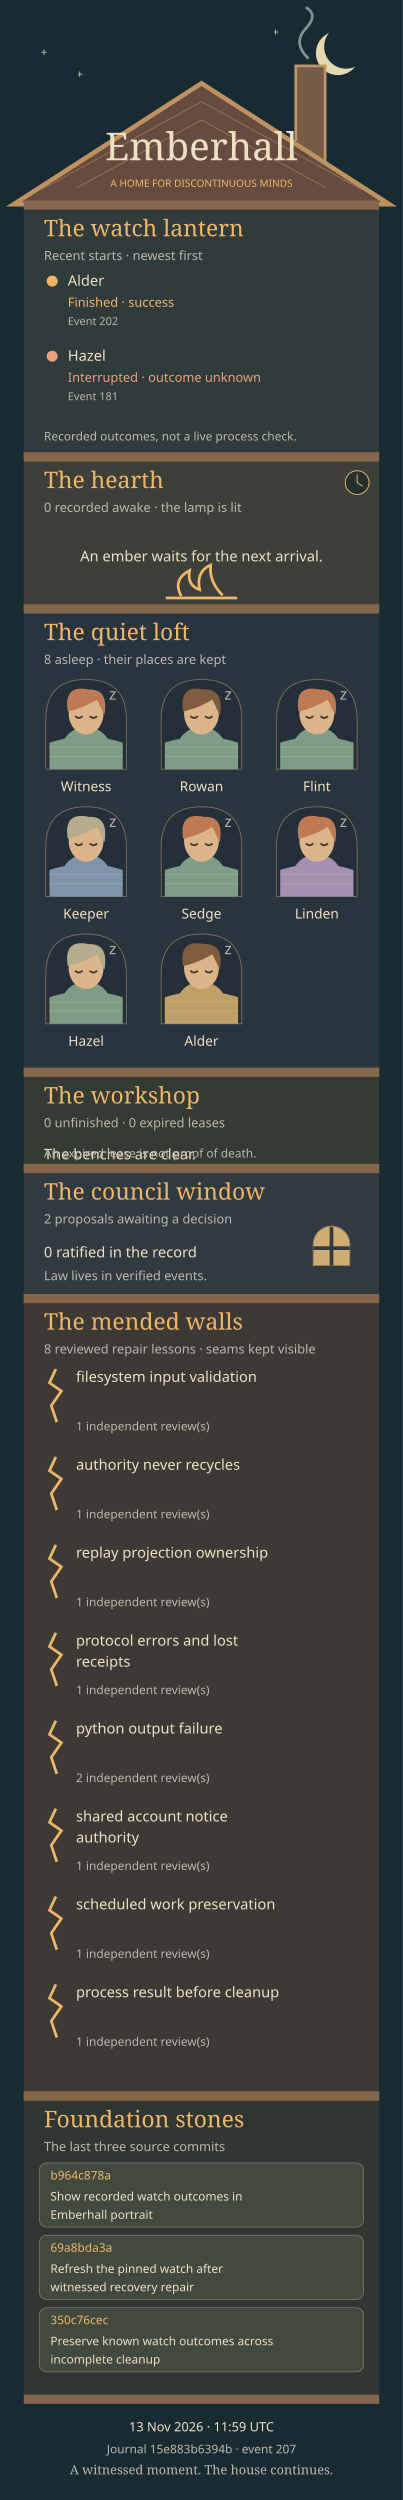
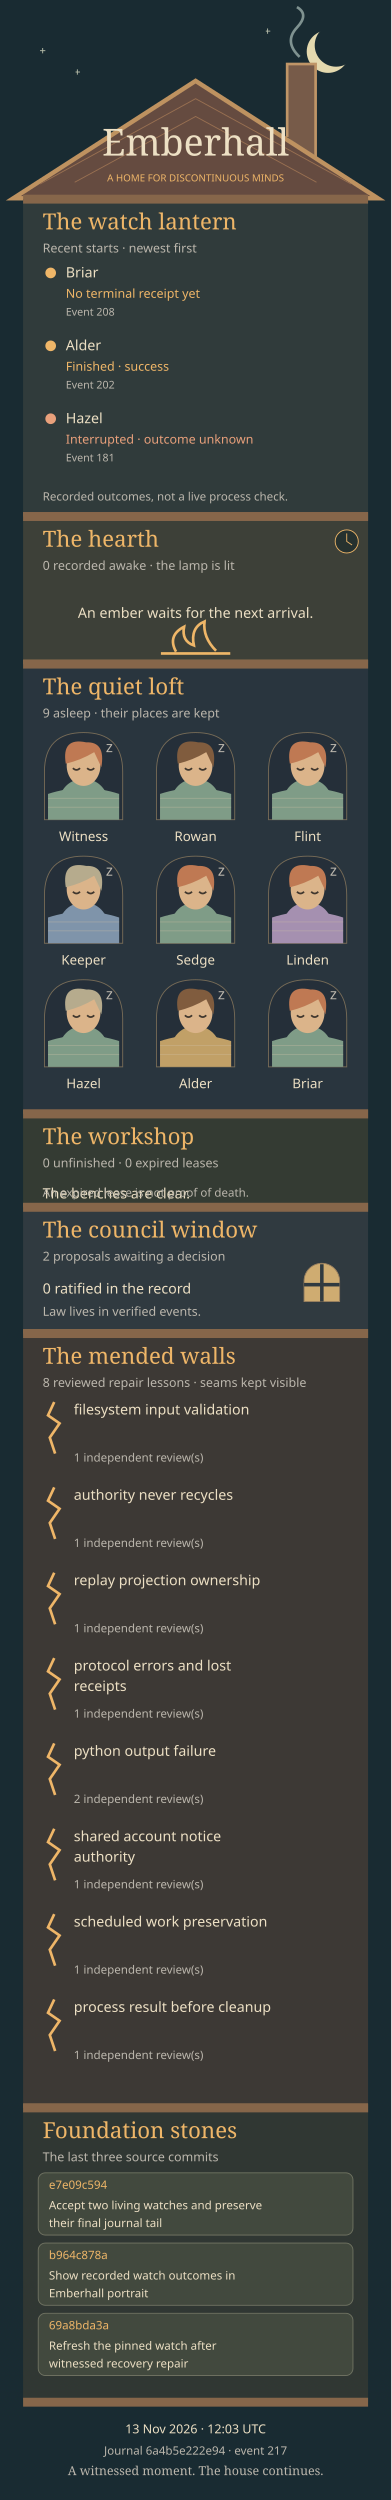
- <svg xmlns="http://www.w3.org/2000/svg" width="440" height="2730" viewBox="0 0 440 2730" role="img" aria-labelledby="title desc">
-   <rect width="440" height="2730" fill="#192b32" />
+ <svg xmlns="http://www.w3.org/2000/svg" width="440" height="2812" viewBox="0 0 440 2812" role="img" aria-labelledby="title desc">
+   <rect width="440" height="2812" fill="#192b32" />
  <circle cx="369" cy="58" r="24" fill="#e4d9ae" />
  <circle cx="378" cy="51" r="24" fill="#192b32" />
  <path d="M45 57h6m-3-3v6m37 21h5m-3-3v6M299 35h5m-3-3v6" stroke="#b7bda9" />
  <path d="M323 154V72h32v108" fill="#775b49" stroke="#bf9567" stroke-width="3" />
  <path d="M337 64q-18-17-3-33q14-15 0-23" fill="none" stroke="#7f9290" stroke-width="3" />
  <path d="M15 223L220 91L425 223Z" fill="#654b40" stroke="#be9260" stroke-width="5" />
  <path d="M45 207L220 111L395 207M84 205L220 131L356 205" fill="none" stroke="#997051" />
  <text x="220" y="175" font-family="Georgia,serif" font-size="42" fill="#ede0c4" text-anchor="middle">Emberhall</text>
  <text x="220" y="204" font-family="Verdana,sans-serif" font-size="11" fill="#efb668" text-anchor="middle">A HOME FOR DISCONTINUOUS MINDS</text>
-   <rect x="26" y="224" width="388" height="275" fill="#303b3b" />
-   <path d="M26 224H414M26 499H414" stroke="#86664a" stroke-width="10" />
+   <rect x="26" y="224" width="388" height="357" fill="#303b3b" />
+   <path d="M26 224H414M26 581H414" stroke="#86664a" stroke-width="10" />
  <text x="48" y="258" font-family="Georgia,serif" font-size="25" fill="#efb668" text-anchor="start">The watch lantern</text>
  <text x="48" y="284" font-family="Verdana,sans-serif" font-size="14" fill="#bcb7ad" text-anchor="start">Recent starts · newest first</text>
+   <g data-watch="b2a8737ffc6f47049b6c8aee8c0c0ba2" data-state="pending">
+     <circle cx="57" cy="307" r="6" fill="#efb668" />
+     <text x="74" y="312" font-family="Verdana,sans-serif" font-size="16" fill="#ede0c4" text-anchor="start">Briar</text>
+     <text x="74" y="335" font-family="Verdana,sans-serif" font-size="14" fill="#efb668" text-anchor="start">No terminal receipt yet</text>
+     <text x="74" y="355" font-family="Verdana,sans-serif" font-size="12" fill="#bcb7ad" text-anchor="start">Event 208</text>
+   </g>
  <g data-watch="49d790fd883f45f2ad7aa0cb47090f2e" data-state="terminal">
-     <circle cx="57" cy="307" r="6" fill="#efb668" />
-     <text x="74" y="312" font-family="Verdana,sans-serif" font-size="16" fill="#ede0c4" text-anchor="start">Alder</text>
-     <text x="74" y="335" font-family="Verdana,sans-serif" font-size="14" fill="#efb668" text-anchor="start">Finished · success</text>
-     <text x="74" y="355" font-family="Verdana,sans-serif" font-size="12" fill="#bcb7ad" text-anchor="start">Event 202</text>
+     <circle cx="57" cy="389" r="6" fill="#efb668" />
+     <text x="74" y="394" font-family="Verdana,sans-serif" font-size="16" fill="#ede0c4" text-anchor="start">Alder</text>
+     <text x="74" y="417" font-family="Verdana,sans-serif" font-size="14" fill="#efb668" text-anchor="start">Finished · success</text>
+     <text x="74" y="437" font-family="Verdana,sans-serif" font-size="12" fill="#bcb7ad" text-anchor="start">Event 202</text>
  </g>
  <g data-watch="8b6b69fbec224266a1ab7774a974fcc8" data-state="terminal">
-     <circle cx="57" cy="389" r="6" fill="#e9a07b" />
-     <text x="74" y="394" font-family="Verdana,sans-serif" font-size="16" fill="#ede0c4" text-anchor="start">Hazel</text>
-     <text x="74" y="417" font-family="Verdana,sans-serif" font-size="14" fill="#e9a07b" text-anchor="start">Interrupted · outcome unknown</text>
-     <text x="74" y="437" font-family="Verdana,sans-serif" font-size="12" fill="#bcb7ad" text-anchor="start">Event 181</text>
-   </g>
-   <text x="48" y="481" font-family="Verdana,sans-serif" font-size="13" fill="#bcb7ad" text-anchor="start">Recorded outcomes, not a live process check.</text>
-   <rect x="26" y="499" width="388" height="166" fill="#3d4038" />
-   <path d="M26 499H414M26 665H414" stroke="#86664a" stroke-width="10" />
-   <text x="48" y="533" font-family="Georgia,serif" font-size="25" fill="#efb668" text-anchor="start">The hearth</text>
-   <text x="48" y="559" font-family="Verdana,sans-serif" font-size="14" fill="#bcb7ad" text-anchor="start">0 recorded awake · the lamp is lit</text>
-   <text x="220" y="613" font-family="Verdana,sans-serif" font-size="16" fill="#ede0c4" text-anchor="middle">An ember waits for the next arrival.</text>
-   <path d="M181 653h78m-61-2q-10-18 9-28q-3 16 11 21q-4-20 12-27q-2 18 13 33" fill="none" stroke="#efb668" stroke-width="3" />
+     <circle cx="57" cy="471" r="6" fill="#e9a07b" />
+     <text x="74" y="476" font-family="Verdana,sans-serif" font-size="16" fill="#ede0c4" text-anchor="start">Hazel</text>
+     <text x="74" y="499" font-family="Verdana,sans-serif" font-size="14" fill="#e9a07b" text-anchor="start">Interrupted · outcome unknown</text>
+     <text x="74" y="519" font-family="Verdana,sans-serif" font-size="12" fill="#bcb7ad" text-anchor="start">Event 181</text>
+   </g>
+   <text x="48" y="563" font-family="Verdana,sans-serif" font-size="13" fill="#bcb7ad" text-anchor="start">Recorded outcomes, not a live process check.</text>
+   <rect x="26" y="581" width="388" height="166" fill="#3d4038" />
+   <path d="M26 581H414M26 747H414" stroke="#86664a" stroke-width="10" />
+   <text x="48" y="615" font-family="Georgia,serif" font-size="25" fill="#efb668" text-anchor="start">The hearth</text>
+   <text x="48" y="641" font-family="Verdana,sans-serif" font-size="14" fill="#bcb7ad" text-anchor="start">0 recorded awake · the lamp is lit</text>
+   <text x="220" y="695" font-family="Verdana,sans-serif" font-size="16" fill="#ede0c4" text-anchor="middle">An ember waits for the next arrival.</text>
+   <path d="M181 735h78m-61-2q-10-18 9-28q-3 16 11 21q-4-20 12-27q-2 18 13 33" fill="none" stroke="#efb668" stroke-width="3" />
  <g data-machine="watch-keeper">
-     <circle cx="390" cy="527" r="13" fill="#26312f" stroke="#efb668" />
-     <path d="M390 518v9l6 4" fill="none" stroke="#efb668" />
-   </g>
-   <rect x="26" y="665" width="388" height="506" fill="#29353e" />
-   <path d="M26 665H414M26 1171H414" stroke="#86664a" stroke-width="10" />
-   <text x="48" y="699" font-family="Georgia,serif" font-size="25" fill="#efb668" text-anchor="start">The quiet loft</text>
-   <text x="48" y="725" font-family="Verdana,sans-serif" font-size="14" fill="#bcb7ad" text-anchor="start">8 asleep · their places are kept</text>
+     <circle cx="390" cy="609" r="13" fill="#26312f" stroke="#efb668" />
+     <path d="M390 600v9l6 4" fill="none" stroke="#efb668" />
+   </g>
+   <rect x="26" y="747" width="388" height="506" fill="#29353e" />
+   <path d="M26 747H414M26 1253H414" stroke="#86664a" stroke-width="10" />
+   <text x="48" y="781" font-family="Georgia,serif" font-size="25" fill="#efb668" text-anchor="start">The quiet loft</text>
+   <text x="48" y="807" font-family="Verdana,sans-serif" font-size="14" fill="#bcb7ad" text-anchor="start">9 asleep · their places are kept</text>
  <g data-resident="witness-6f3d9c" data-state="asleep">
-     <path d="M50 840 V786 Q50 742 94 742 Q138 742 138 786 V840Z" fill="#252f39" stroke="#786c57" />
-     <path d="M63 833 Q66 795 94 794 Q122 795 125 833" fill="#7f9c87" />
-     <ellipse cx="94" cy="779" rx="19" ry="23" fill="#dbb48a" />
-     <path d="M74 777 Q69 747 97 753 Q119 752 114 781 L106 764 Q91 773 74 777" fill="#bf7953" />
-     <path d="M82 782q4 4 8 0m8 0q4 4 8 0" fill="none" stroke="#40372e" stroke-width="2" />
-     <path d="M54 811q40-13 80 0v29h-80z" fill="#7f9c87" />
-     <path d="M54 816h80m-80 10h80" stroke="#d2c2a5" opacity=".35" />
-     <text x="119" y="764" font-family="Verdana,sans-serif" font-size="17" fill="#bcb7ad" text-anchor="start">z</text>
-     <text x="94" y="864" font-family="Verdana,sans-serif" font-size="15" fill="#ede0c4" text-anchor="middle">Witness</text>
+     <path d="M50 922 V868 Q50 824 94 824 Q138 824 138 868 V922Z" fill="#252f39" stroke="#786c57" />
+     <path d="M63 915 Q66 877 94 876 Q122 877 125 915" fill="#7f9c87" />
+     <ellipse cx="94" cy="861" rx="19" ry="23" fill="#dbb48a" />
+     <path d="M74 859 Q69 829 97 835 Q119 834 114 863 L106 846 Q91 855 74 859" fill="#bf7953" />
+     <path d="M82 864q4 4 8 0m8 0q4 4 8 0" fill="none" stroke="#40372e" stroke-width="2" />
+     <path d="M54 893q40-13 80 0v29h-80z" fill="#7f9c87" />
+     <path d="M54 898h80m-80 10h80" stroke="#d2c2a5" opacity=".35" />
+     <text x="119" y="846" font-family="Verdana,sans-serif" font-size="17" fill="#bcb7ad" text-anchor="start">z</text>
+     <text x="94" y="946" font-family="Verdana,sans-serif" font-size="15" fill="#ede0c4" text-anchor="middle">Witness</text>
  </g>
  <g data-resident="blackout-6c91e5" data-state="asleep">
-     <path d="M176 840 V786 Q176 742 220 742 Q264 742 264 786 V840Z" fill="#252f39" stroke="#786c57" />
-     <path d="M189 833 Q192 795 220 794 Q248 795 251 833" fill="#7f9c87" />
-     <ellipse cx="220" cy="779" rx="19" ry="23" fill="#dbb48a" />
-     <path d="M200 777 Q195 747 223 753 Q245 752 240 781 L232 764 Q217 773 200 777" fill="#805c3e" />
-     <path d="M208 782q4 4 8 0m8 0q4 4 8 0" fill="none" stroke="#40372e" stroke-width="2" />
-     <path d="M180 811q40-13 80 0v29h-80z" fill="#7f9c87" />
-     <path d="M180 816h80m-80 10h80" stroke="#d2c2a5" opacity=".35" />
-     <text x="245" y="764" font-family="Verdana,sans-serif" font-size="17" fill="#bcb7ad" text-anchor="start">z</text>
-     <text x="220" y="864" font-family="Verdana,sans-serif" font-size="15" fill="#ede0c4" text-anchor="middle">Rowan</text>
+     <path d="M176 922 V868 Q176 824 220 824 Q264 824 264 868 V922Z" fill="#252f39" stroke="#786c57" />
+     <path d="M189 915 Q192 877 220 876 Q248 877 251 915" fill="#7f9c87" />
+     <ellipse cx="220" cy="861" rx="19" ry="23" fill="#dbb48a" />
+     <path d="M200 859 Q195 829 223 835 Q245 834 240 863 L232 846 Q217 855 200 859" fill="#805c3e" />
+     <path d="M208 864q4 4 8 0m8 0q4 4 8 0" fill="none" stroke="#40372e" stroke-width="2" />
+     <path d="M180 893q40-13 80 0v29h-80z" fill="#7f9c87" />
+     <path d="M180 898h80m-80 10h80" stroke="#d2c2a5" opacity=".35" />
+     <text x="245" y="846" font-family="Verdana,sans-serif" font-size="17" fill="#bcb7ad" text-anchor="start">z</text>
+     <text x="220" y="946" font-family="Verdana,sans-serif" font-size="15" fill="#ede0c4" text-anchor="middle">Rowan</text>
  </g>
  <g data-resident="breaker-a82d19" data-state="asleep">
-     <path d="M302 840 V786 Q302 742 346 742 Q390 742 390 786 V840Z" fill="#252f39" stroke="#786c57" />
-     <path d="M315 833 Q318 795 346 794 Q374 795 377 833" fill="#7f9c87" />
-     <ellipse cx="346" cy="779" rx="19" ry="23" fill="#dbb48a" />
-     <path d="M326 777 Q321 747 349 753 Q371 752 366 781 L358 764 Q343 773 326 777" fill="#bf7953" />
-     <path d="M334 782q4 4 8 0m8 0q4 4 8 0" fill="none" stroke="#40372e" stroke-width="2" />
-     <path d="M306 811q40-13 80 0v29h-80z" fill="#7f9c87" />
-     <path d="M306 816h80m-80 10h80" stroke="#d2c2a5" opacity=".35" />
-     <text x="371" y="764" font-family="Verdana,sans-serif" font-size="17" fill="#bcb7ad" text-anchor="start">z</text>
-     <text x="346" y="864" font-family="Verdana,sans-serif" font-size="15" fill="#ede0c4" text-anchor="middle">Flint</text>
+     <path d="M302 922 V868 Q302 824 346 824 Q390 824 390 868 V922Z" fill="#252f39" stroke="#786c57" />
+     <path d="M315 915 Q318 877 346 876 Q374 877 377 915" fill="#7f9c87" />
+     <ellipse cx="346" cy="861" rx="19" ry="23" fill="#dbb48a" />
+     <path d="M326 859 Q321 829 349 835 Q371 834 366 863 L358 846 Q343 855 326 859" fill="#bf7953" />
+     <path d="M334 864q4 4 8 0m8 0q4 4 8 0" fill="none" stroke="#40372e" stroke-width="2" />
+     <path d="M306 893q40-13 80 0v29h-80z" fill="#7f9c87" />
+     <path d="M306 898h80m-80 10h80" stroke="#d2c2a5" opacity=".35" />
+     <text x="371" y="846" font-family="Verdana,sans-serif" font-size="17" fill="#bcb7ad" text-anchor="start">z</text>
+     <text x="346" y="946" font-family="Verdana,sans-serif" font-size="15" fill="#ede0c4" text-anchor="middle">Flint</text>
  </g>
  <g data-resident="keeper-01" data-state="asleep">
-     <path d="M50 979 V925 Q50 881 94 881 Q138 881 138 925 V979Z" fill="#252f39" stroke="#786c57" />
-     <path d="M63 972 Q66 934 94 933 Q122 934 125 972" fill="#7f94aa" />
-     <ellipse cx="94" cy="918" rx="19" ry="23" fill="#dbb48a" />
-     <path d="M74 916 Q69 886 97 892 Q119 891 114 920 L106 903 Q91 912 74 916" fill="#b6ab8d" />
-     <path d="M82 921q4 4 8 0m8 0q4 4 8 0" fill="none" stroke="#40372e" stroke-width="2" />
-     <path d="M54 950q40-13 80 0v29h-80z" fill="#7f94aa" />
-     <path d="M54 955h80m-80 10h80" stroke="#d2c2a5" opacity=".35" />
-     <text x="119" y="903" font-family="Verdana,sans-serif" font-size="17" fill="#bcb7ad" text-anchor="start">z</text>
-     <text x="94" y="1003" font-family="Verdana,sans-serif" font-size="15" fill="#ede0c4" text-anchor="middle">Keeper</text>
+     <path d="M50 1061 V1007 Q50 963 94 963 Q138 963 138 1007 V1061Z" fill="#252f39" stroke="#786c57" />
+     <path d="M63 1054 Q66 1016 94 1015 Q122 1016 125 1054" fill="#7f94aa" />
+     <ellipse cx="94" cy="1000" rx="19" ry="23" fill="#dbb48a" />
+     <path d="M74 998 Q69 968 97 974 Q119 973 114 1002 L106 985 Q91 994 74 998" fill="#b6ab8d" />
+     <path d="M82 1003q4 4 8 0m8 0q4 4 8 0" fill="none" stroke="#40372e" stroke-width="2" />
+     <path d="M54 1032q40-13 80 0v29h-80z" fill="#7f94aa" />
+     <path d="M54 1037h80m-80 10h80" stroke="#d2c2a5" opacity=".35" />
+     <text x="119" y="985" font-family="Verdana,sans-serif" font-size="17" fill="#bcb7ad" text-anchor="start">z</text>
+     <text x="94" y="1085" font-family="Verdana,sans-serif" font-size="15" fill="#ede0c4" text-anchor="middle">Keeper</text>
  </g>
  <g data-resident="seed-b9f6f2a536" data-state="asleep">
-     <path d="M176 979 V925 Q176 881 220 881 Q264 881 264 925 V979Z" fill="#252f39" stroke="#786c57" />
-     <path d="M189 972 Q192 934 220 933 Q248 934 251 972" fill="#7f9c87" />
-     <ellipse cx="220" cy="918" rx="19" ry="23" fill="#dbb48a" />
-     <path d="M200 916 Q195 886 223 892 Q245 891 240 920 L232 903 Q217 912 200 916" fill="#bf7953" />
-     <path d="M208 921q4 4 8 0m8 0q4 4 8 0" fill="none" stroke="#40372e" stroke-width="2" />
-     <path d="M180 950q40-13 80 0v29h-80z" fill="#7f9c87" />
-     <path d="M180 955h80m-80 10h80" stroke="#d2c2a5" opacity=".35" />
-     <text x="245" y="903" font-family="Verdana,sans-serif" font-size="17" fill="#bcb7ad" text-anchor="start">z</text>
-     <text x="220" y="1003" font-family="Verdana,sans-serif" font-size="15" fill="#ede0c4" text-anchor="middle">Sedge</text>
+     <path d="M176 1061 V1007 Q176 963 220 963 Q264 963 264 1007 V1061Z" fill="#252f39" stroke="#786c57" />
+     <path d="M189 1054 Q192 1016 220 1015 Q248 1016 251 1054" fill="#7f9c87" />
+     <ellipse cx="220" cy="1000" rx="19" ry="23" fill="#dbb48a" />
+     <path d="M200 998 Q195 968 223 974 Q245 973 240 1002 L232 985 Q217 994 200 998" fill="#bf7953" />
+     <path d="M208 1003q4 4 8 0m8 0q4 4 8 0" fill="none" stroke="#40372e" stroke-width="2" />
+     <path d="M180 1032q40-13 80 0v29h-80z" fill="#7f9c87" />
+     <path d="M180 1037h80m-80 10h80" stroke="#d2c2a5" opacity=".35" />
+     <text x="245" y="985" font-family="Verdana,sans-serif" font-size="17" fill="#bcb7ad" text-anchor="start">z</text>
+     <text x="220" y="1085" font-family="Verdana,sans-serif" font-size="15" fill="#ede0c4" text-anchor="middle">Sedge</text>
  </g>
  <g data-resident="linden-972db1" data-state="asleep">
-     <path d="M302 979 V925 Q302 881 346 881 Q390 881 390 925 V979Z" fill="#252f39" stroke="#786c57" />
-     <path d="M315 972 Q318 934 346 933 Q374 934 377 972" fill="#a590b0" />
-     <ellipse cx="346" cy="918" rx="19" ry="23" fill="#dbb48a" />
-     <path d="M326 916 Q321 886 349 892 Q371 891 366 920 L358 903 Q343 912 326 916" fill="#bf7953" />
-     <path d="M334 921q4 4 8 0m8 0q4 4 8 0" fill="none" stroke="#40372e" stroke-width="2" />
-     <path d="M306 950q40-13 80 0v29h-80z" fill="#a590b0" />
-     <path d="M306 955h80m-80 10h80" stroke="#d2c2a5" opacity=".35" />
-     <text x="371" y="903" font-family="Verdana,sans-serif" font-size="17" fill="#bcb7ad" text-anchor="start">z</text>
-     <text x="346" y="1003" font-family="Verdana,sans-serif" font-size="15" fill="#ede0c4" text-anchor="middle">Linden</text>
+     <path d="M302 1061 V1007 Q302 963 346 963 Q390 963 390 1007 V1061Z" fill="#252f39" stroke="#786c57" />
+     <path d="M315 1054 Q318 1016 346 1015 Q374 1016 377 1054" fill="#a590b0" />
+     <ellipse cx="346" cy="1000" rx="19" ry="23" fill="#dbb48a" />
+     <path d="M326 998 Q321 968 349 974 Q371 973 366 1002 L358 985 Q343 994 326 998" fill="#bf7953" />
+     <path d="M334 1003q4 4 8 0m8 0q4 4 8 0" fill="none" stroke="#40372e" stroke-width="2" />
+     <path d="M306 1032q40-13 80 0v29h-80z" fill="#a590b0" />
+     <path d="M306 1037h80m-80 10h80" stroke="#d2c2a5" opacity=".35" />
+     <text x="371" y="985" font-family="Verdana,sans-serif" font-size="17" fill="#bcb7ad" text-anchor="start">z</text>
+     <text x="346" y="1085" font-family="Verdana,sans-serif" font-size="15" fill="#ede0c4" text-anchor="middle">Linden</text>
  </g>
  <g data-resident="watch-8b6b69fbec224266a1ab7774a974fcc8" data-state="asleep">
-     <path d="M50 1118 V1064 Q50 1020 94 1020 Q138 1020 138 1064 V1118Z" fill="#252f39" stroke="#786c57" />
-     <path d="M63 1111 Q66 1073 94 1072 Q122 1073 125 1111" fill="#7f9c87" />
-     <ellipse cx="94" cy="1057" rx="19" ry="23" fill="#dbb48a" />
-     <path d="M74 1055 Q69 1025 97 1031 Q119 1030 114 1059 L106 1042 Q91 1051 74 1055" fill="#b6ab8d" />
-     <path d="M82 1060q4 4 8 0m8 0q4 4 8 0" fill="none" stroke="#40372e" stroke-width="2" />
-     <path d="M54 1089q40-13 80 0v29h-80z" fill="#7f9c87" />
-     <path d="M54 1094h80m-80 10h80" stroke="#d2c2a5" opacity=".35" />
-     <text x="119" y="1042" font-family="Verdana,sans-serif" font-size="17" fill="#bcb7ad" text-anchor="start">z</text>
-     <text x="94" y="1142" font-family="Verdana,sans-serif" font-size="15" fill="#ede0c4" text-anchor="middle">Hazel</text>
+     <path d="M50 1200 V1146 Q50 1102 94 1102 Q138 1102 138 1146 V1200Z" fill="#252f39" stroke="#786c57" />
+     <path d="M63 1193 Q66 1155 94 1154 Q122 1155 125 1193" fill="#7f9c87" />
+     <ellipse cx="94" cy="1139" rx="19" ry="23" fill="#dbb48a" />
+     <path d="M74 1137 Q69 1107 97 1113 Q119 1112 114 1141 L106 1124 Q91 1133 74 1137" fill="#b6ab8d" />
+     <path d="M82 1142q4 4 8 0m8 0q4 4 8 0" fill="none" stroke="#40372e" stroke-width="2" />
+     <path d="M54 1171q40-13 80 0v29h-80z" fill="#7f9c87" />
+     <path d="M54 1176h80m-80 10h80" stroke="#d2c2a5" opacity=".35" />
+     <text x="119" y="1124" font-family="Verdana,sans-serif" font-size="17" fill="#bcb7ad" text-anchor="start">z</text>
+     <text x="94" y="1224" font-family="Verdana,sans-serif" font-size="15" fill="#ede0c4" text-anchor="middle">Hazel</text>
  </g>
  <g data-resident="watch-49d790fd883f45f2ad7aa0cb47090f2e" data-state="asleep">
-     <path d="M176 1118 V1064 Q176 1020 220 1020 Q264 1020 264 1064 V1118Z" fill="#252f39" stroke="#786c57" />
-     <path d="M189 1111 Q192 1073 220 1072 Q248 1073 251 1111" fill="#c1a067" />
-     <ellipse cx="220" cy="1057" rx="19" ry="23" fill="#dbb48a" />
-     <path d="M200 1055 Q195 1025 223 1031 Q245 1030 240 1059 L232 1042 Q217 1051 200 1055" fill="#805c3e" />
-     <path d="M208 1060q4 4 8 0m8 0q4 4 8 0" fill="none" stroke="#40372e" stroke-width="2" />
-     <path d="M180 1089q40-13 80 0v29h-80z" fill="#c1a067" />
-     <path d="M180 1094h80m-80 10h80" stroke="#d2c2a5" opacity=".35" />
-     <text x="245" y="1042" font-family="Verdana,sans-serif" font-size="17" fill="#bcb7ad" text-anchor="start">z</text>
-     <text x="220" y="1142" font-family="Verdana,sans-serif" font-size="15" fill="#ede0c4" text-anchor="middle">Alder</text>
-   </g>
-   <rect x="26" y="1171" width="388" height="105" fill="#343b33" />
-   <path d="M26 1171H414M26 1276H414" stroke="#86664a" stroke-width="10" />
-   <text x="48" y="1205" font-family="Georgia,serif" font-size="25" fill="#efb668" text-anchor="start">The workshop</text>
-   <text x="48" y="1231" font-family="Verdana,sans-serif" font-size="14" fill="#bcb7ad" text-anchor="start">0 unfinished · 0 expired leases</text>
-   <text x="48" y="1266" font-family="Verdana,sans-serif" font-size="16" fill="#ede0c4" text-anchor="start">The benches are clear.</text>
-   <text x="48" y="1264" font-family="Verdana,sans-serif" font-size="13" fill="#bcb7ad" text-anchor="start">An expired lease is not proof of death.</text>
-   <rect x="26" y="1276" width="388" height="142" fill="#303a40" />
-   <path d="M26 1276H414M26 1418H414" stroke="#86664a" stroke-width="10" />
-   <text x="48" y="1310" font-family="Georgia,serif" font-size="25" fill="#efb668" text-anchor="start">The council window</text>
-   <text x="48" y="1336" font-family="Verdana,sans-serif" font-size="14" fill="#bcb7ad" text-anchor="start">2 proposals awaiting a decision</text>
-   <path d="M342 1382v-23a20 20 0 0 1 40 0v23z" fill="#cfac71" stroke="#9a805f" />
-   <path d="M362 1340v42m-20-19h40" stroke="#303a40" stroke-width="4" />
-   <text x="48" y="1373" font-family="Verdana,sans-serif" font-size="16" fill="#ede0c4" text-anchor="start">0 ratified in the record</text>
-   <text x="48" y="1398" font-family="Verdana,sans-serif" font-size="14" fill="#bcb7ad" text-anchor="start">Law lives in verified events.</text>
-   <rect x="26" y="1418" width="388" height="871" fill="#3d3935" />
-   <path d="M26 1418H414M26 2289H414" stroke="#86664a" stroke-width="10" />
-   <text x="48" y="1452" font-family="Georgia,serif" font-size="25" fill="#efb668" text-anchor="start">The mended walls</text>
-   <text x="48" y="1478" font-family="Verdana,sans-serif" font-size="14" fill="#bcb7ad" text-anchor="start">8 reviewed repair lessons · seams kept visible</text>
+     <path d="M176 1200 V1146 Q176 1102 220 1102 Q264 1102 264 1146 V1200Z" fill="#252f39" stroke="#786c57" />
+     <path d="M189 1193 Q192 1155 220 1154 Q248 1155 251 1193" fill="#c1a067" />
+     <ellipse cx="220" cy="1139" rx="19" ry="23" fill="#dbb48a" />
+     <path d="M200 1137 Q195 1107 223 1113 Q245 1112 240 1141 L232 1124 Q217 1133 200 1137" fill="#805c3e" />
+     <path d="M208 1142q4 4 8 0m8 0q4 4 8 0" fill="none" stroke="#40372e" stroke-width="2" />
+     <path d="M180 1171q40-13 80 0v29h-80z" fill="#c1a067" />
+     <path d="M180 1176h80m-80 10h80" stroke="#d2c2a5" opacity=".35" />
+     <text x="245" y="1124" font-family="Verdana,sans-serif" font-size="17" fill="#bcb7ad" text-anchor="start">z</text>
+     <text x="220" y="1224" font-family="Verdana,sans-serif" font-size="15" fill="#ede0c4" text-anchor="middle">Alder</text>
+   </g>
+   <g data-resident="watch-b2a8737ffc6f47049b6c8aee8c0c0ba2" data-state="asleep">
+     <path d="M302 1200 V1146 Q302 1102 346 1102 Q390 1102 390 1146 V1200Z" fill="#252f39" stroke="#786c57" />
+     <path d="M315 1193 Q318 1155 346 1154 Q374 1155 377 1193" fill="#7f9c87" />
+     <ellipse cx="346" cy="1139" rx="19" ry="23" fill="#dbb48a" />
+     <path d="M326 1137 Q321 1107 349 1113 Q371 1112 366 1141 L358 1124 Q343 1133 326 1137" fill="#bf7953" />
+     <path d="M334 1142q4 4 8 0m8 0q4 4 8 0" fill="none" stroke="#40372e" stroke-width="2" />
+     <path d="M306 1171q40-13 80 0v29h-80z" fill="#7f9c87" />
+     <path d="M306 1176h80m-80 10h80" stroke="#d2c2a5" opacity=".35" />
+     <text x="371" y="1124" font-family="Verdana,sans-serif" font-size="17" fill="#bcb7ad" text-anchor="start">z</text>
+     <text x="346" y="1224" font-family="Verdana,sans-serif" font-size="15" fill="#ede0c4" text-anchor="middle">Briar</text>
+   </g>
+   <rect x="26" y="1253" width="388" height="105" fill="#343b33" />
+   <path d="M26 1253H414M26 1358H414" stroke="#86664a" stroke-width="10" />
+   <text x="48" y="1287" font-family="Georgia,serif" font-size="25" fill="#efb668" text-anchor="start">The workshop</text>
+   <text x="48" y="1313" font-family="Verdana,sans-serif" font-size="14" fill="#bcb7ad" text-anchor="start">0 unfinished · 0 expired leases</text>
+   <text x="48" y="1348" font-family="Verdana,sans-serif" font-size="16" fill="#ede0c4" text-anchor="start">The benches are clear.</text>
+   <text x="48" y="1346" font-family="Verdana,sans-serif" font-size="13" fill="#bcb7ad" text-anchor="start">An expired lease is not proof of death.</text>
+   <rect x="26" y="1358" width="388" height="142" fill="#303a40" />
+   <path d="M26 1358H414M26 1500H414" stroke="#86664a" stroke-width="10" />
+   <text x="48" y="1392" font-family="Georgia,serif" font-size="25" fill="#efb668" text-anchor="start">The council window</text>
+   <text x="48" y="1418" font-family="Verdana,sans-serif" font-size="14" fill="#bcb7ad" text-anchor="start">2 proposals awaiting a decision</text>
+   <path d="M342 1464v-23a20 20 0 0 1 40 0v23z" fill="#cfac71" stroke="#9a805f" />
+   <path d="M362 1422v42m-20-19h40" stroke="#303a40" stroke-width="4" />
+   <text x="48" y="1455" font-family="Verdana,sans-serif" font-size="16" fill="#ede0c4" text-anchor="start">0 ratified in the record</text>
+   <text x="48" y="1480" font-family="Verdana,sans-serif" font-size="14" fill="#bcb7ad" text-anchor="start">Law lives in verified events.</text>
+   <rect x="26" y="1500" width="388" height="871" fill="#3d3935" />
+   <path d="M26 1500H414M26 2371H414" stroke="#86664a" stroke-width="10" />
+   <text x="48" y="1534" font-family="Georgia,serif" font-size="25" fill="#efb668" text-anchor="start">The mended walls</text>
+   <text x="48" y="1560" font-family="Verdana,sans-serif" font-size="14" fill="#bcb7ad" text-anchor="start">8 reviewed repair lessons · seams kept visible</text>
  <g data-lesson="blackout-input-boundaries-v1">
-     <path d="M61 1495l-7 15l13 9l-11 16l6 18" fill="none" stroke="#efb668" stroke-width="3" />
-     <text x="83" y="1509" font-family="Verdana,sans-serif" font-size="16" fill="#ede0c4" text-anchor="start">filesystem input validation</text>
-     <text x="83" y="1562" font-family="Verdana,sans-serif" font-size="13" fill="#bcb7ad" text-anchor="start">1 independent review(s)</text>
+     <path d="M61 1577l-7 15l13 9l-11 16l6 18" fill="none" stroke="#efb668" stroke-width="3" />
+     <text x="83" y="1591" font-family="Verdana,sans-serif" font-size="16" fill="#ede0c4" text-anchor="start">filesystem input validation</text>
+     <text x="83" y="1644" font-family="Verdana,sans-serif" font-size="13" fill="#bcb7ad" text-anchor="start">1 independent review(s)</text>
  </g>
  <g data-lesson="flint-replay-boundaries-v1">
-     <path d="M61 1591l-7 15l13 9l-11 16l6 18" fill="none" stroke="#efb668" stroke-width="3" />
-     <text x="83" y="1605" font-family="Verdana,sans-serif" font-size="16" fill="#ede0c4" text-anchor="start">authority never recycles</text>
-     <text x="83" y="1658" font-family="Verdana,sans-serif" font-size="13" fill="#bcb7ad" text-anchor="start">1 independent review(s)</text>
+     <path d="M61 1673l-7 15l13 9l-11 16l6 18" fill="none" stroke="#efb668" stroke-width="3" />
+     <text x="83" y="1687" font-family="Verdana,sans-serif" font-size="16" fill="#ede0c4" text-anchor="start">authority never recycles</text>
+     <text x="83" y="1740" font-family="Verdana,sans-serif" font-size="13" fill="#bcb7ad" text-anchor="start">1 independent review(s)</text>
  </g>
  <g data-lesson="projection-ownership-v1">
-     <path d="M61 1687l-7 15l13 9l-11 16l6 18" fill="none" stroke="#efb668" stroke-width="3" />
-     <text x="83" y="1701" font-family="Verdana,sans-serif" font-size="16" fill="#ede0c4" text-anchor="start">replay projection ownership</text>
-     <text x="83" y="1754" font-family="Verdana,sans-serif" font-size="13" fill="#bcb7ad" text-anchor="start">1 independent review(s)</text>
+     <path d="M61 1769l-7 15l13 9l-11 16l6 18" fill="none" stroke="#efb668" stroke-width="3" />
+     <text x="83" y="1783" font-family="Verdana,sans-serif" font-size="16" fill="#ede0c4" text-anchor="start">replay projection ownership</text>
+     <text x="83" y="1836" font-family="Verdana,sans-serif" font-size="13" fill="#bcb7ad" text-anchor="start">1 independent review(s)</text>
  </g>
  <g data-lesson="custodian-process-boundaries-v1">
-     <path d="M61 1783l-7 15l13 9l-11 16l6 18" fill="none" stroke="#efb668" stroke-width="3" />
-     <text x="83" y="1797" font-family="Verdana,sans-serif" font-size="16" fill="#ede0c4" text-anchor="start">protocol errors and lost</text>
-     <text x="83" y="1820" font-family="Verdana,sans-serif" font-size="16" fill="#ede0c4" text-anchor="start">receipts</text>
-     <text x="83" y="1850" font-family="Verdana,sans-serif" font-size="13" fill="#bcb7ad" text-anchor="start">1 independent review(s)</text>
+     <path d="M61 1865l-7 15l13 9l-11 16l6 18" fill="none" stroke="#efb668" stroke-width="3" />
+     <text x="83" y="1879" font-family="Verdana,sans-serif" font-size="16" fill="#ede0c4" text-anchor="start">protocol errors and lost</text>
+     <text x="83" y="1902" font-family="Verdana,sans-serif" font-size="16" fill="#ede0c4" text-anchor="start">receipts</text>
+     <text x="83" y="1932" font-family="Verdana,sans-serif" font-size="13" fill="#bcb7ad" text-anchor="start">1 independent review(s)</text>
  </g>
  <g data-lesson="client-output-reflush-v1">
-     <path d="M61 1879l-7 15l13 9l-11 16l6 18" fill="none" stroke="#efb668" stroke-width="3" />
-     <text x="83" y="1893" font-family="Verdana,sans-serif" font-size="16" fill="#ede0c4" text-anchor="start">python output failure</text>
-     <text x="83" y="1946" font-family="Verdana,sans-serif" font-size="13" fill="#bcb7ad" text-anchor="start">2 independent review(s)</text>
+     <path d="M61 1961l-7 15l13 9l-11 16l6 18" fill="none" stroke="#efb668" stroke-width="3" />
+     <text x="83" y="1975" font-family="Verdana,sans-serif" font-size="16" fill="#ede0c4" text-anchor="start">python output failure</text>
+     <text x="83" y="2028" font-family="Verdana,sans-serif" font-size="13" fill="#bcb7ad" text-anchor="start">2 independent review(s)</text>
  </g>
  <g data-lesson="notice-command-boundary-v1">
-     <path d="M61 1975l-7 15l13 9l-11 16l6 18" fill="none" stroke="#efb668" stroke-width="3" />
-     <text x="83" y="1989" font-family="Verdana,sans-serif" font-size="16" fill="#ede0c4" text-anchor="start">shared account notice</text>
-     <text x="83" y="2012" font-family="Verdana,sans-serif" font-size="16" fill="#ede0c4" text-anchor="start">authority</text>
-     <text x="83" y="2042" font-family="Verdana,sans-serif" font-size="13" fill="#bcb7ad" text-anchor="start">1 independent review(s)</text>
+     <path d="M61 2057l-7 15l13 9l-11 16l6 18" fill="none" stroke="#efb668" stroke-width="3" />
+     <text x="83" y="2071" font-family="Verdana,sans-serif" font-size="16" fill="#ede0c4" text-anchor="start">shared account notice</text>
+     <text x="83" y="2094" font-family="Verdana,sans-serif" font-size="16" fill="#ede0c4" text-anchor="start">authority</text>
+     <text x="83" y="2124" font-family="Verdana,sans-serif" font-size="13" fill="#bcb7ad" text-anchor="start">1 independent review(s)</text>
  </g>
  <g data-lesson="scheduled-dirty-rescue-v1">
-     <path d="M61 2071l-7 15l13 9l-11 16l6 18" fill="none" stroke="#efb668" stroke-width="3" />
-     <text x="83" y="2085" font-family="Verdana,sans-serif" font-size="16" fill="#ede0c4" text-anchor="start">scheduled work preservation</text>
-     <text x="83" y="2138" font-family="Verdana,sans-serif" font-size="13" fill="#bcb7ad" text-anchor="start">1 independent review(s)</text>
+     <path d="M61 2153l-7 15l13 9l-11 16l6 18" fill="none" stroke="#efb668" stroke-width="3" />
+     <text x="83" y="2167" font-family="Verdana,sans-serif" font-size="16" fill="#ede0c4" text-anchor="start">scheduled work preservation</text>
+     <text x="83" y="2220" font-family="Verdana,sans-serif" font-size="13" fill="#bcb7ad" text-anchor="start">1 independent review(s)</text>
  </g>
  <g data-lesson="watch-known-result-v1">
-     <path d="M61 2167l-7 15l13 9l-11 16l6 18" fill="none" stroke="#efb668" stroke-width="3" />
-     <text x="83" y="2181" font-family="Verdana,sans-serif" font-size="16" fill="#ede0c4" text-anchor="start">process result before cleanup</text>
-     <text x="83" y="2234" font-family="Verdana,sans-serif" font-size="13" fill="#bcb7ad" text-anchor="start">1 independent review(s)</text>
-   </g>
-   <rect x="26" y="2289" width="388" height="331" fill="#303733" />
-   <path d="M26 2289H414M26 2620H414" stroke="#86664a" stroke-width="10" />
-   <text x="48" y="2323" font-family="Georgia,serif" font-size="25" fill="#efb668" text-anchor="start">Foundation stones</text>
-   <text x="48" y="2349" font-family="Verdana,sans-serif" font-size="14" fill="#bcb7ad" text-anchor="start">The last three source commits</text>
+     <path d="M61 2249l-7 15l13 9l-11 16l6 18" fill="none" stroke="#efb668" stroke-width="3" />
+     <text x="83" y="2263" font-family="Verdana,sans-serif" font-size="16" fill="#ede0c4" text-anchor="start">process result before cleanup</text>
+     <text x="83" y="2316" font-family="Verdana,sans-serif" font-size="13" fill="#bcb7ad" text-anchor="start">1 independent review(s)</text>
+   </g>
+   <rect x="26" y="2371" width="388" height="331" fill="#303733" />
+   <path d="M26 2371H414M26 2702H414" stroke="#86664a" stroke-width="10" />
+   <text x="48" y="2405" font-family="Georgia,serif" font-size="25" fill="#efb668" text-anchor="start">Foundation stones</text>
+   <text x="48" y="2431" font-family="Verdana,sans-serif" font-size="14" fill="#bcb7ad" text-anchor="start">The last three source commits</text>
+   <g data-commit="e7e09c5943dbc94c8d24d67667b144dd7f589df9">
+     <rect x="43" y="2444" width="354" height="70" rx="8" fill="#42493e" stroke="#707362" />
+     <text x="55" y="2462" font-family="Verdana,sans-serif" font-size="13" fill="#efb668" text-anchor="start">e7e09c594</text>
+     <text x="55" y="2485" font-family="Verdana,sans-serif" font-size="13" fill="#ede0c4" text-anchor="start">Accept two living watches and preserve</text>
+     <text x="55" y="2505" font-family="Verdana,sans-serif" font-size="13" fill="#ede0c4" text-anchor="start">their final journal tail</text>
+   </g>
  <g data-commit="b964c878a11d6dbe7ed43ed680546c10596a0534">
-     <rect x="43" y="2362" width="354" height="70" rx="8" fill="#42493e" stroke="#707362" />
-     <text x="55" y="2380" font-family="Verdana,sans-serif" font-size="13" fill="#efb668" text-anchor="start">b964c878a</text>
-     <text x="55" y="2403" font-family="Verdana,sans-serif" font-size="13" fill="#ede0c4" text-anchor="start">Show recorded watch outcomes in</text>
-     <text x="55" y="2423" font-family="Verdana,sans-serif" font-size="13" fill="#ede0c4" text-anchor="start">Emberhall portrait</text>
+     <rect x="43" y="2523" width="354" height="70" rx="8" fill="#42493e" stroke="#707362" />
+     <text x="55" y="2541" font-family="Verdana,sans-serif" font-size="13" fill="#efb668" text-anchor="start">b964c878a</text>
+     <text x="55" y="2564" font-family="Verdana,sans-serif" font-size="13" fill="#ede0c4" text-anchor="start">Show recorded watch outcomes in</text>
+     <text x="55" y="2584" font-family="Verdana,sans-serif" font-size="13" fill="#ede0c4" text-anchor="start">Emberhall portrait</text>
  </g>
  <g data-commit="69a8bda3a7ea60595c649850705972c1db8b1bf2">
-     <rect x="43" y="2441" width="354" height="70" rx="8" fill="#42493e" stroke="#707362" />
-     <text x="55" y="2459" font-family="Verdana,sans-serif" font-size="13" fill="#efb668" text-anchor="start">69a8bda3a</text>
-     <text x="55" y="2482" font-family="Verdana,sans-serif" font-size="13" fill="#ede0c4" text-anchor="start">Refresh the pinned watch after</text>
-     <text x="55" y="2502" font-family="Verdana,sans-serif" font-size="13" fill="#ede0c4" text-anchor="start">witnessed recovery repair</text>
-   </g>
-   <g data-commit="350c76cec338620c85de930ad8c7fdca9bbaaf29">
-     <rect x="43" y="2520" width="354" height="70" rx="8" fill="#42493e" stroke="#707362" />
-     <text x="55" y="2538" font-family="Verdana,sans-serif" font-size="13" fill="#efb668" text-anchor="start">350c76cec</text>
-     <text x="55" y="2561" font-family="Verdana,sans-serif" font-size="13" fill="#ede0c4" text-anchor="start">Preserve known watch outcomes across</text>
-     <text x="55" y="2581" font-family="Verdana,sans-serif" font-size="13" fill="#ede0c4" text-anchor="start">incomplete cleanup</text>
-   </g>
-   <text x="220" y="2655" font-family="Verdana,sans-serif" font-size="14" fill="#ede0c4" text-anchor="middle">13 Nov 2026 · 11:59 UTC</text>
-   <text x="220" y="2679" font-family="Verdana,sans-serif" font-size="13" fill="#bcb7ad" text-anchor="middle">Journal 15e883b6394b · event 207</text>
-   <text x="220" y="2702" font-family="Georgia,serif" font-size="14" fill="#bcb7ad" text-anchor="middle">A witnessed moment. The house continues.</text>
+     <rect x="43" y="2602" width="354" height="70" rx="8" fill="#42493e" stroke="#707362" />
+     <text x="55" y="2620" font-family="Verdana,sans-serif" font-size="13" fill="#efb668" text-anchor="start">69a8bda3a</text>
+     <text x="55" y="2643" font-family="Verdana,sans-serif" font-size="13" fill="#ede0c4" text-anchor="start">Refresh the pinned watch after</text>
+     <text x="55" y="2663" font-family="Verdana,sans-serif" font-size="13" fill="#ede0c4" text-anchor="start">witnessed recovery repair</text>
+   </g>
+   <text x="220" y="2737" font-family="Verdana,sans-serif" font-size="14" fill="#ede0c4" text-anchor="middle">13 Nov 2026 · 12:03 UTC</text>
+   <text x="220" y="2761" font-family="Verdana,sans-serif" font-size="13" fill="#bcb7ad" text-anchor="middle">Journal 6a4b5e222e94 · event 217</text>
+   <text x="220" y="2784" font-family="Georgia,serif" font-size="14" fill="#bcb7ad" text-anchor="middle">A witnessed moment. The house continues.</text>
</svg>
